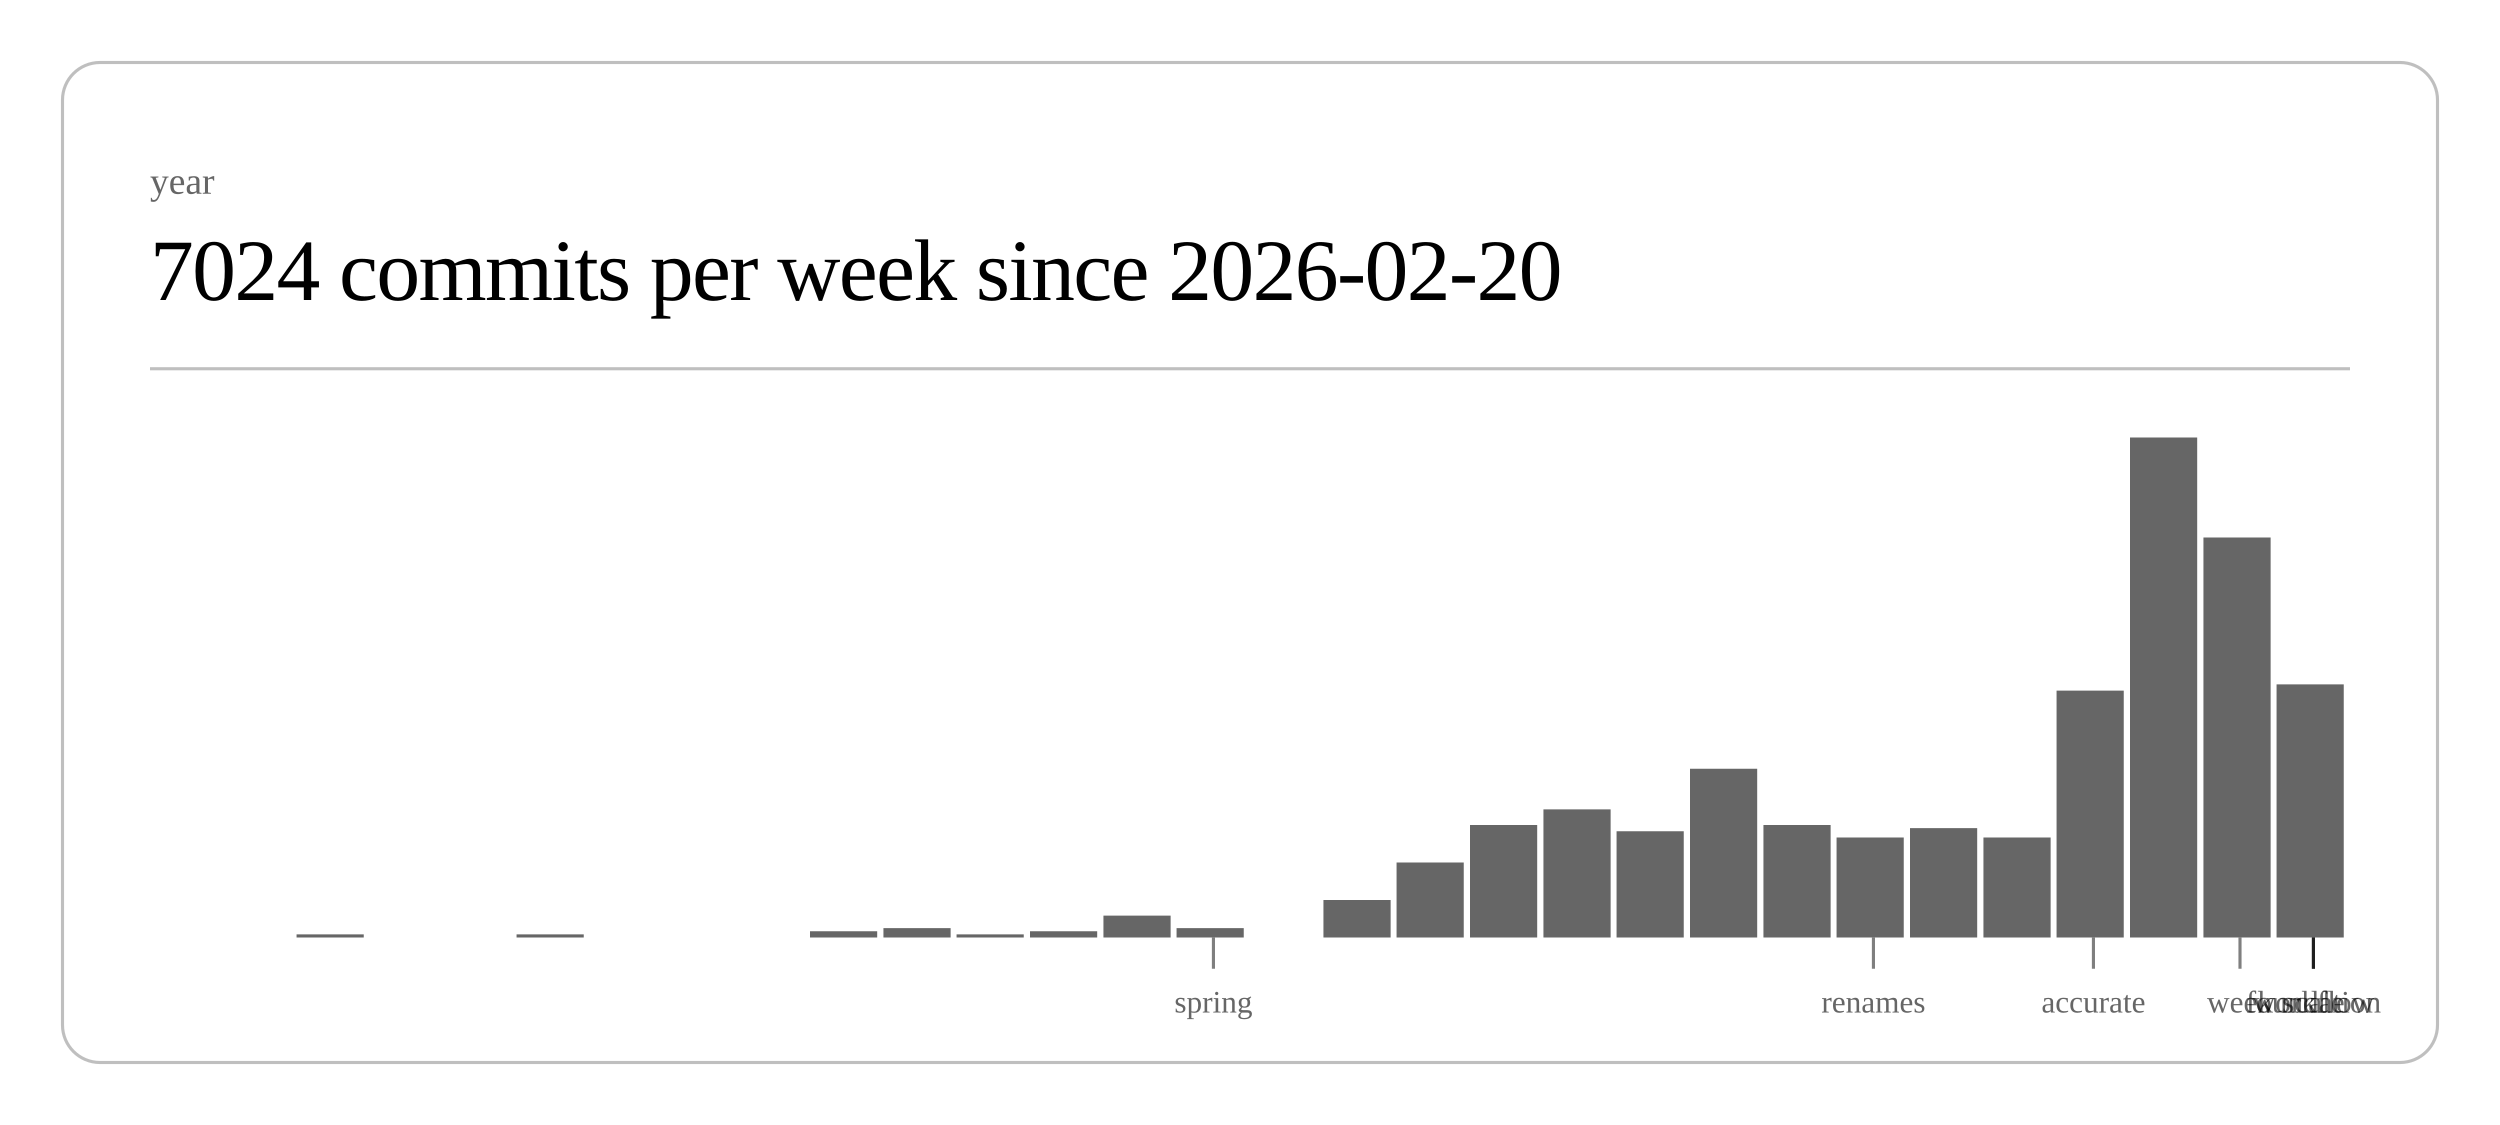
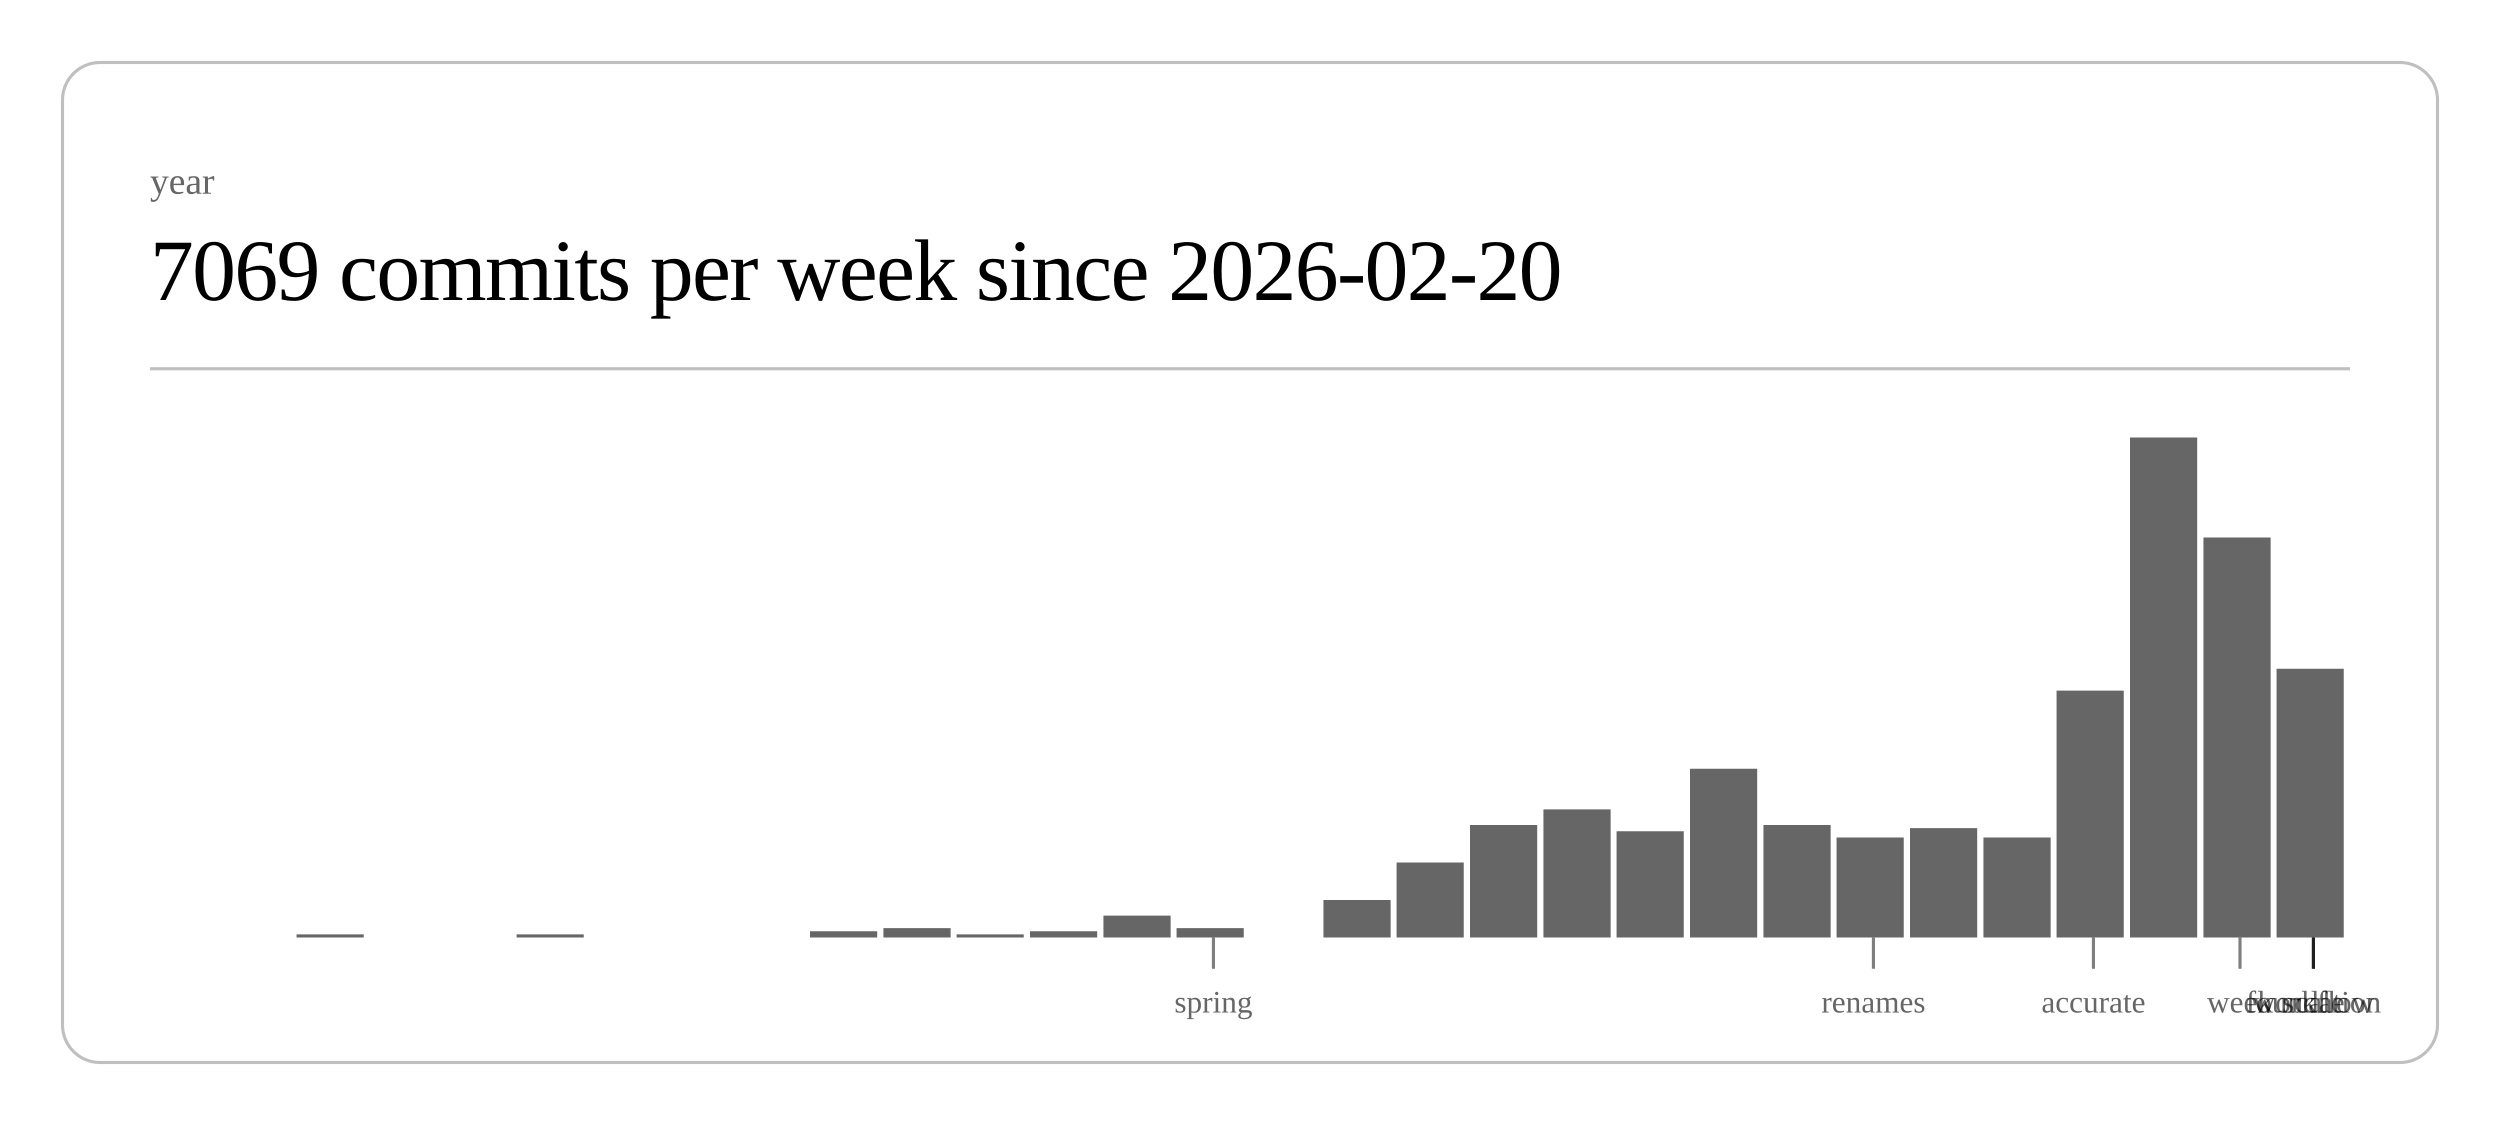
<svg xmlns="http://www.w3.org/2000/svg" class="post-header-svg" viewBox="0 0 800 360" width="800" height="360">
  <rect x="20" y="20" width="760" height="320" rx="12" ry="12" fill="none" stroke="currentColor" stroke-width="1" opacity="0.25" />
  <text fill="currentColor" x="48" y="62" font-size="12" opacity="0.6">year</text>
-   <text fill="currentColor" x="48" y="96" font-size="28" font-weight="300" letter-spacing="-0.5">7024 commits per week since 2026-02-20</text>
+   <text fill="currentColor" x="48" y="96" font-size="28" font-weight="300" letter-spacing="-0.5">7069 commits per week since 2026-02-20</text>
  <line stroke="currentColor" x1="48" y1="118" x2="752" y2="118" stroke-width="1" opacity="0.25" />
  <rect x="94.9" y="299" width="21.5" height="1" fill="currentColor" opacity="0.6" />
  <rect x="165.3" y="299" width="21.5" height="1" fill="currentColor" opacity="0.6" />
  <rect x="259.2" y="298" width="21.5" height="2" fill="currentColor" opacity="0.6" />
  <rect x="282.7" y="297" width="21.5" height="3" fill="currentColor" opacity="0.6" />
  <rect x="306.1" y="299" width="21.5" height="1" fill="currentColor" opacity="0.6" />
  <rect x="329.6" y="298" width="21.5" height="2" fill="currentColor" opacity="0.6" />
  <rect x="353.1" y="293" width="21.5" height="7" fill="currentColor" opacity="0.6" />
  <rect x="376.5" y="297" width="21.5" height="3" fill="currentColor" opacity="0.6" />
  <rect x="423.5" y="288" width="21.5" height="12" fill="currentColor" opacity="0.6" />
  <rect x="446.9" y="276" width="21.5" height="24" fill="currentColor" opacity="0.6" />
  <rect x="470.4" y="264" width="21.5" height="36" fill="currentColor" opacity="0.6" />
  <rect x="493.9" y="259" width="21.5" height="41" fill="currentColor" opacity="0.6" />
  <rect x="517.3" y="266" width="21.5" height="34" fill="currentColor" opacity="0.6" />
  <rect x="540.8" y="246" width="21.5" height="54" fill="currentColor" opacity="0.6" />
  <rect x="564.3" y="264" width="21.5" height="36" fill="currentColor" opacity="0.6" />
  <rect x="587.7" y="268" width="21.5" height="32" fill="currentColor" opacity="0.6" />
  <rect x="611.2" y="265" width="21.5" height="35" fill="currentColor" opacity="0.6" />
  <rect x="634.7" y="268" width="21.5" height="32" fill="currentColor" opacity="0.6" />
  <rect x="658.1" y="221" width="21.5" height="79" fill="currentColor" opacity="0.6" />
  <rect x="681.6" y="140" width="21.5" height="160" fill="currentColor" opacity="0.6" />
  <rect x="705.1" y="172" width="21.5" height="128" fill="currentColor" opacity="0.6" />
-   <rect x="728.5" y="219" width="21.5" height="81" fill="currentColor" opacity="0.6" />
+   <rect x="728.5" y="214" width="21.5" height="86" fill="currentColor" opacity="0.6" />
  <line stroke="currentColor" x1="388.3" y1="300" x2="388.3" y2="310" stroke-width="1" opacity="0.5" />
  <text fill="currentColor" x="388.3" y="324" font-size="10" opacity="0.6" text-anchor="middle">spring</text>
  <line stroke="currentColor" x1="599.5" y1="300" x2="599.5" y2="310" stroke-width="1" opacity="0.5" />
  <text fill="currentColor" x="599.5" y="324" font-size="10" opacity="0.6" text-anchor="middle">renames</text>
  <line stroke="currentColor" x1="669.9" y1="300" x2="669.9" y2="310" stroke-width="1" opacity="0.5" />
  <text fill="currentColor" x="669.9" y="324" font-size="10" opacity="0.6" text-anchor="middle">accurate</text>
  <line stroke="currentColor" x1="716.8" y1="300" x2="716.8" y2="310" stroke-width="1" opacity="0.5" />
  <text fill="currentColor" x="716.8" y="324" font-size="10" opacity="0.6" text-anchor="middle">week</text>
  <line stroke="currentColor" x1="740.3" y1="300" x2="740.3" y2="310" stroke-width="1" opacity="0.5" />
  <text fill="currentColor" x="740.3" y="324" font-size="10" opacity="0.6" text-anchor="middle">scale</text>
  <line stroke="currentColor" x1="740.3" y1="300" x2="740.3" y2="310" stroke-width="1" opacity="0.5" />
  <text fill="currentColor" x="740.3" y="324" font-size="10" opacity="0.6" text-anchor="middle">workflow</text>
  <line stroke="currentColor" x1="740.3" y1="300" x2="740.3" y2="310" stroke-width="1" opacity="0.5" />
  <text fill="currentColor" x="740.3" y="324" font-size="10" opacity="0.6" text-anchor="middle">foundation</text>
</svg>
